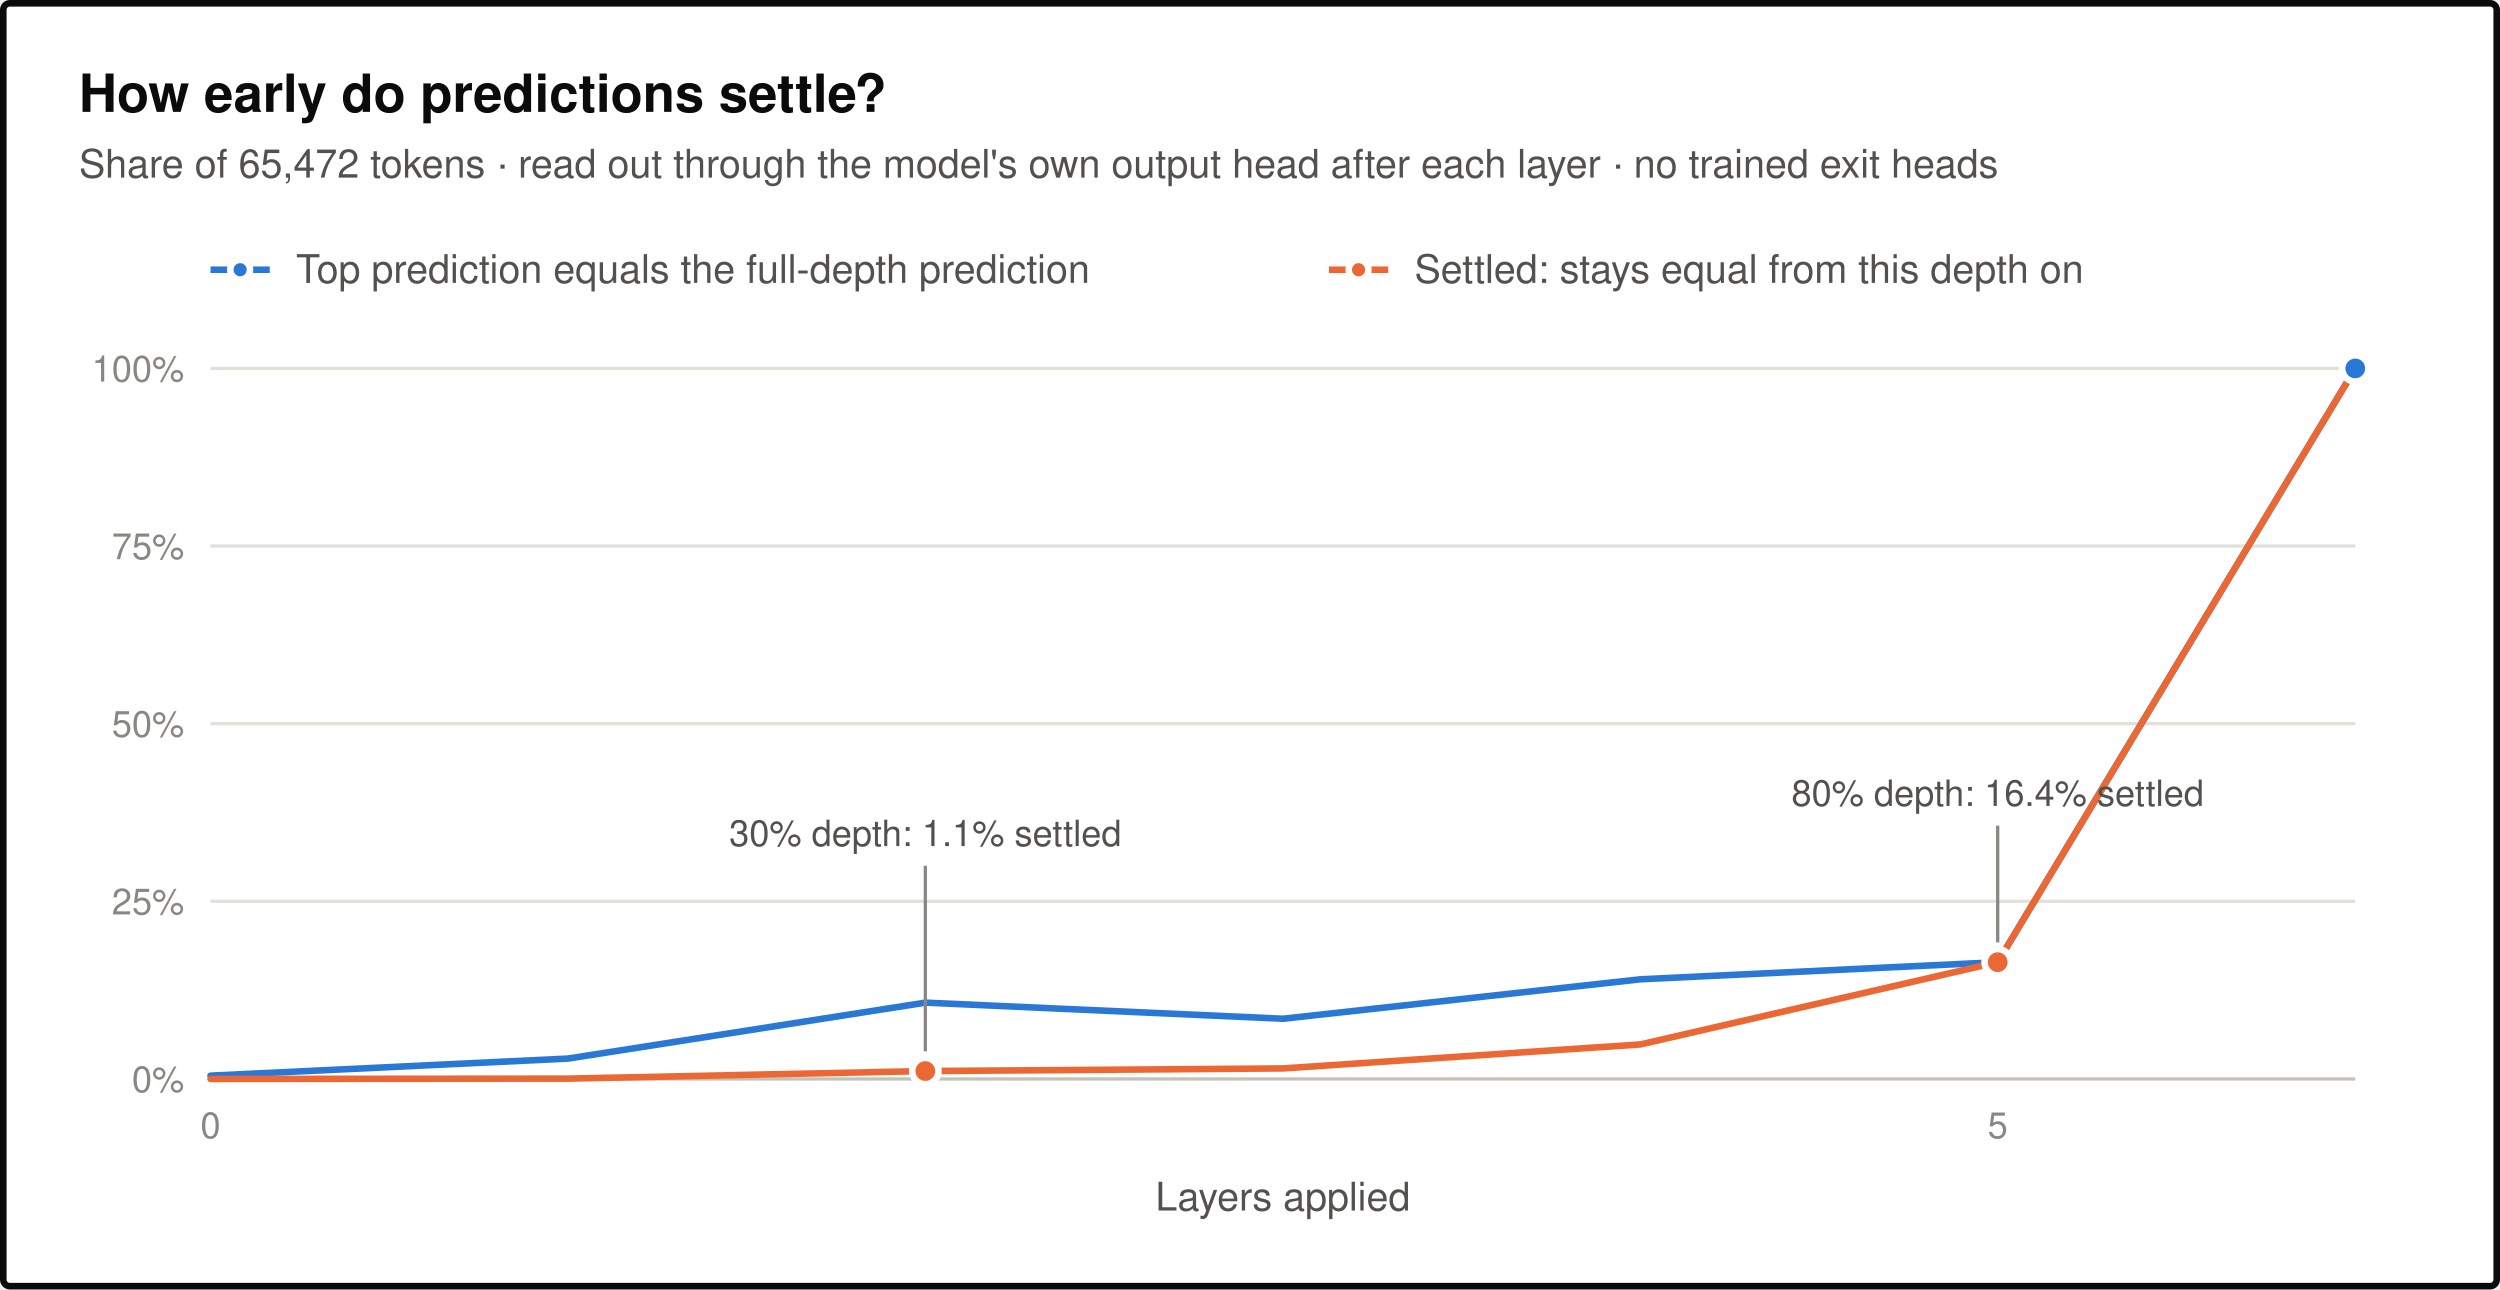
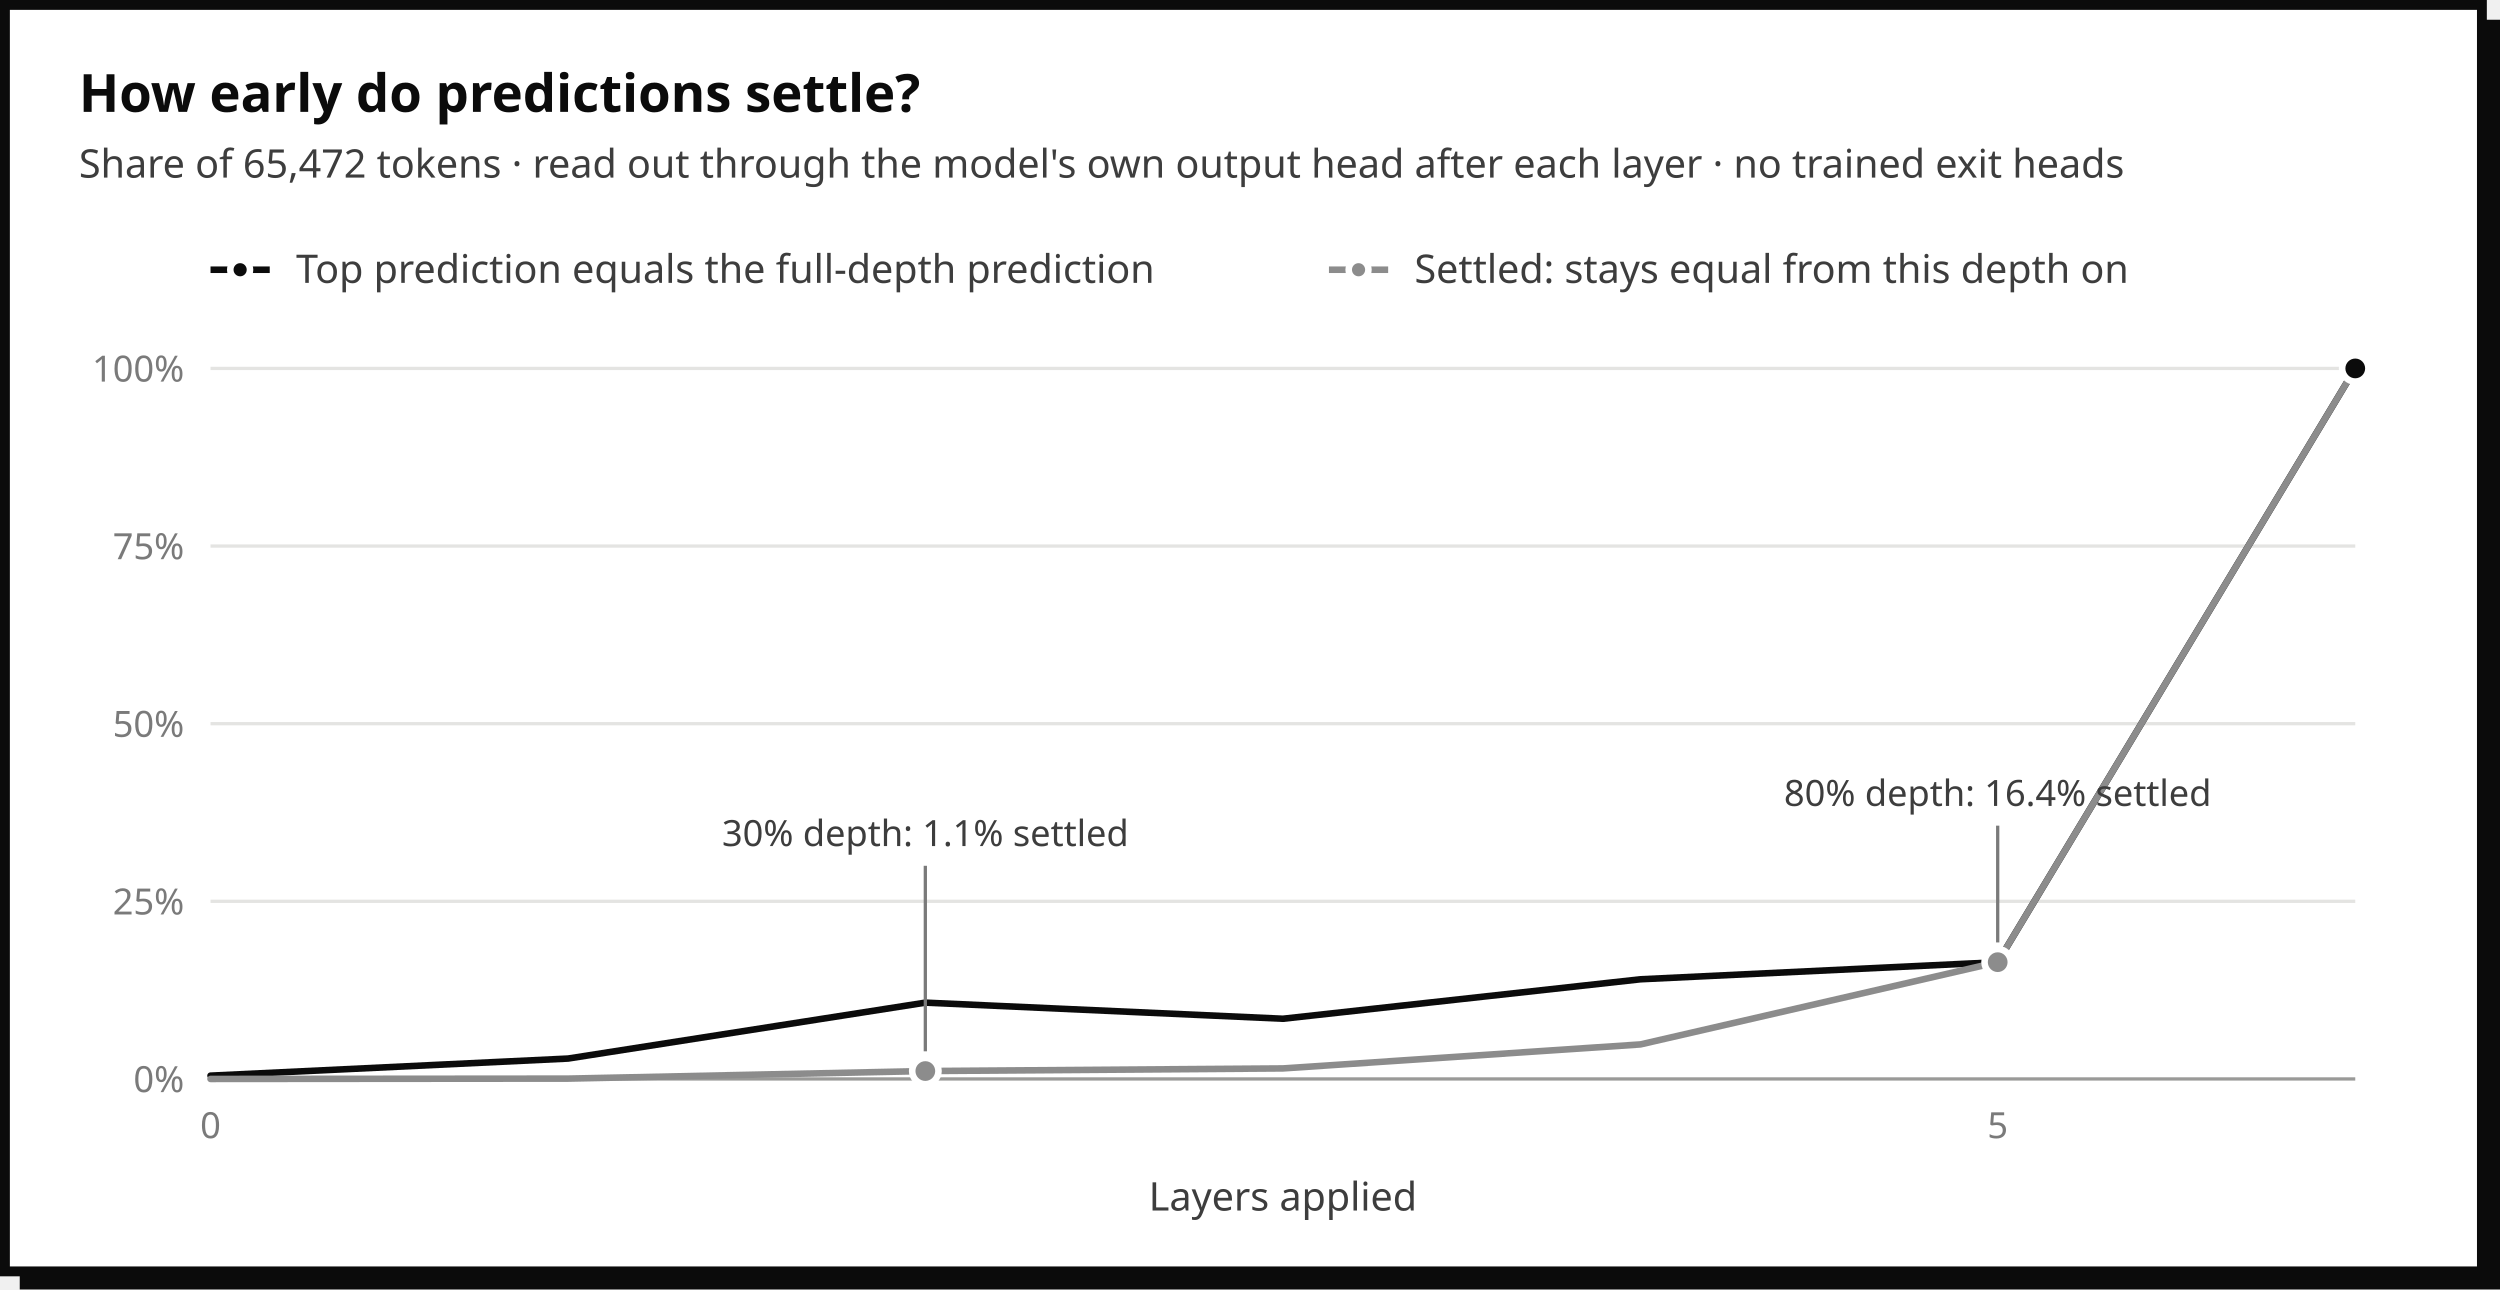
- <svg xmlns="http://www.w3.org/2000/svg" viewBox="0 0 760 392" width="760" height="392" role="img" font-family="system-ui, -apple-system, &quot;Segoe UI&quot;, Helvetica, Arial, sans-serif">
-   <rect x="1" y="1" width="758" height="390" rx="2" stroke-width="2" fill="#ffffff" stroke="#0b0b0b" />
-   <text x="24.0" y="34.0" font-size="16" font-weight="600" fill="#0b0b0b" text-anchor="start">How early do predictions settle?</text>
-   <text x="24.0" y="54.0" font-size="12" font-weight="400" fill="#52514e" text-anchor="start">Share of 65,472 tokens · read out through the model's own output head after each layer · no trained exit heads</text>
-   <line x1="64.0" y1="82.0" x2="82.0" y2="82.0" stroke="#2a78d6" stroke-width="2" />
-   <circle cx="73.0" cy="82.0" r="3" fill="#2a78d6" stroke="#ffffff" stroke-width="2" />
-   <text x="90.0" y="86.0" font-size="12" font-weight="400" fill="#52514e" text-anchor="start">Top prediction equals the full-depth prediction</text>
-   <line x1="404.0" y1="82.0" x2="422.0" y2="82.0" stroke="#eb6834" stroke-width="2" />
-   <circle cx="413.0" cy="82.0" r="3" fill="#eb6834" stroke="#ffffff" stroke-width="2" />
-   <text x="430.0" y="86.0" font-size="12" font-weight="400" fill="#52514e" text-anchor="start">Settled: stays equal from this depth on</text>
-   <line x1="64.0" y1="328.0" x2="716.0" y2="328.0" stroke="#c3c2b7" stroke-width="1" />
-   <text x="56.0" y="332.0" font-size="11" font-weight="400" fill="#898781" text-anchor="end">0%</text>
-   <line x1="64.0" y1="274.0" x2="716.0" y2="274.0" stroke="#e1e0d9" stroke-width="1" />
-   <text x="56.0" y="278.0" font-size="11" font-weight="400" fill="#898781" text-anchor="end">25%</text>
-   <line x1="64.0" y1="220.0" x2="716.0" y2="220.0" stroke="#e1e0d9" stroke-width="1" />
-   <text x="56.0" y="224.0" font-size="11" font-weight="400" fill="#898781" text-anchor="end">50%</text>
-   <line x1="64.0" y1="166.0" x2="716.0" y2="166.0" stroke="#e1e0d9" stroke-width="1" />
-   <text x="56.0" y="170.0" font-size="11" font-weight="400" fill="#898781" text-anchor="end">75%</text>
-   <line x1="64.0" y1="112.0" x2="716.0" y2="112.0" stroke="#e1e0d9" stroke-width="1" />
-   <text x="56.0" y="116.0" font-size="11" font-weight="400" fill="#898781" text-anchor="end">100%</text>
-   <text x="64.0" y="346.0" font-size="11" font-weight="400" fill="#898781" text-anchor="middle">0</text>
-   <text x="607.3" y="346.0" font-size="11" font-weight="400" fill="#898781" text-anchor="middle">5</text>
-   <text x="390.0" y="368.0" font-size="12" font-weight="400" fill="#52514e" text-anchor="middle">Layers applied</text>
-   <polyline points="64.0,327.0 172.7,321.8 281.3,304.8 390.0,309.7 498.7,297.7 607.3,292.5 716.0,112.0" fill="none" stroke="#2a78d6" stroke-width="2" stroke-linejoin="round" stroke-linecap="round" />
-   <polyline points="64.0,328.0 172.7,327.9 281.3,325.6 390.0,324.8 498.7,317.5 607.3,292.5 716.0,112.0" fill="none" stroke="#eb6834" stroke-width="2" stroke-linejoin="round" stroke-linecap="round" />
-   <line x1="281.3" y1="263.2" x2="281.3" y2="319.6" stroke="#898781" stroke-width="1" />
-   <circle cx="281.3" cy="325.6" r="4" fill="#eb6834" stroke="#ffffff" stroke-width="2" />
-   <text x="281.3" y="257.2" font-size="11" font-weight="400" fill="#52514e" text-anchor="middle">30% depth: 1.1% settled</text>
-   <line x1="607.3" y1="251.0" x2="607.3" y2="286.5" stroke="#898781" stroke-width="1" />
-   <circle cx="607.3" cy="292.5" r="4" fill="#eb6834" stroke="#ffffff" stroke-width="2" />
-   <text x="607.3" y="245.0" font-size="11" font-weight="400" fill="#52514e" text-anchor="middle">80% depth: 16.4% settled</text>
-   <circle cx="716.0" cy="112.0" r="4" fill="#2a78d6" stroke="#ffffff" stroke-width="2" />
+ <svg xmlns="http://www.w3.org/2000/svg" viewBox="0 0 760 392" width="760" height="392" role="img" font-family="&quot;Chakra Petch&quot;, Bahnschrift, &quot;Arial Narrow&quot;, &quot;Segoe UI&quot;, sans-serif">
+   <rect x="6" y="6" width="754" height="386" fill="#0b0b0b" />
+   <rect x="1.5" y="1.5" width="753" height="385" stroke-width="3" fill="#ffffff" stroke="#0b0b0b" />
+   <text x="24.0" y="34.0" font-size="16" font-weight="700" fill="#0b0b0b" text-anchor="start">How early do predictions settle?</text>
+   <text x="24.0" y="54.0" font-size="12" font-weight="400" fill="#3d3d3d" text-anchor="start">Share of 65,472 tokens · read out through the model's own output head after each layer · no trained exit heads</text>
+   <line x1="64.0" y1="82.0" x2="82.0" y2="82.0" stroke="#0b0b0b" stroke-width="2" />
+   <circle cx="73.0" cy="82.0" r="3" fill="#0b0b0b" stroke="#ffffff" stroke-width="2" />
+   <text x="90.0" y="86.0" font-size="12" font-weight="400" fill="#3d3d3d" text-anchor="start">Top prediction equals the full-depth prediction</text>
+   <line x1="404.0" y1="82.0" x2="422.0" y2="82.0" stroke="#8c8c8c" stroke-width="2" />
+   <circle cx="413.0" cy="82.0" r="3" fill="#8c8c8c" stroke="#ffffff" stroke-width="2" />
+   <text x="430.0" y="86.0" font-size="12" font-weight="400" fill="#3d3d3d" text-anchor="start">Settled: stays equal from this depth on</text>
+   <line x1="64.0" y1="328.0" x2="716.0" y2="328.0" stroke="#9a9a98" stroke-width="1" />
+   <text x="56.0" y="332.0" font-size="11" font-weight="400" fill="#7a7a7a" text-anchor="end">0%</text>
+   <line x1="64.0" y1="274.0" x2="716.0" y2="274.0" stroke="#e4e4e2" stroke-width="1" />
+   <text x="56.0" y="278.0" font-size="11" font-weight="400" fill="#7a7a7a" text-anchor="end">25%</text>
+   <line x1="64.0" y1="220.0" x2="716.0" y2="220.0" stroke="#e4e4e2" stroke-width="1" />
+   <text x="56.0" y="224.0" font-size="11" font-weight="400" fill="#7a7a7a" text-anchor="end">50%</text>
+   <line x1="64.0" y1="166.0" x2="716.0" y2="166.0" stroke="#e4e4e2" stroke-width="1" />
+   <text x="56.0" y="170.0" font-size="11" font-weight="400" fill="#7a7a7a" text-anchor="end">75%</text>
+   <line x1="64.0" y1="112.0" x2="716.0" y2="112.0" stroke="#e4e4e2" stroke-width="1" />
+   <text x="56.0" y="116.0" font-size="11" font-weight="400" fill="#7a7a7a" text-anchor="end">100%</text>
+   <text x="64.0" y="346.0" font-size="11" font-weight="400" fill="#7a7a7a" text-anchor="middle">0</text>
+   <text x="607.3" y="346.0" font-size="11" font-weight="400" fill="#7a7a7a" text-anchor="middle">5</text>
+   <text x="390.0" y="368.0" font-size="12" font-weight="400" fill="#3d3d3d" text-anchor="middle">Layers applied</text>
+   <polyline points="64.0,327.0 172.7,321.8 281.3,304.8 390.0,309.7 498.7,297.7 607.3,292.5 716.0,112.0" fill="none" stroke="#0b0b0b" stroke-width="2" stroke-linejoin="round" stroke-linecap="round" />
+   <polyline points="64.0,328.0 172.7,327.9 281.3,325.6 390.0,324.8 498.7,317.5 607.3,292.5 716.0,112.0" fill="none" stroke="#8c8c8c" stroke-width="2" stroke-linejoin="round" stroke-linecap="round" />
+   <line x1="281.3" y1="263.2" x2="281.3" y2="319.6" stroke="#7a7a7a" stroke-width="1" />
+   <circle cx="281.3" cy="325.6" r="4" fill="#8c8c8c" stroke="#ffffff" stroke-width="2" />
+   <text x="281.3" y="257.2" font-size="11" font-weight="400" fill="#3d3d3d" text-anchor="middle">30% depth: 1.1% settled</text>
+   <line x1="607.3" y1="251.0" x2="607.3" y2="286.5" stroke="#7a7a7a" stroke-width="1" />
+   <circle cx="607.3" cy="292.5" r="4" fill="#8c8c8c" stroke="#ffffff" stroke-width="2" />
+   <text x="607.3" y="245.0" font-size="11" font-weight="400" fill="#3d3d3d" text-anchor="middle">80% depth: 16.4% settled</text>
+   <circle cx="716.0" cy="112.0" r="4" fill="#0b0b0b" stroke="#ffffff" stroke-width="2" />
</svg>
